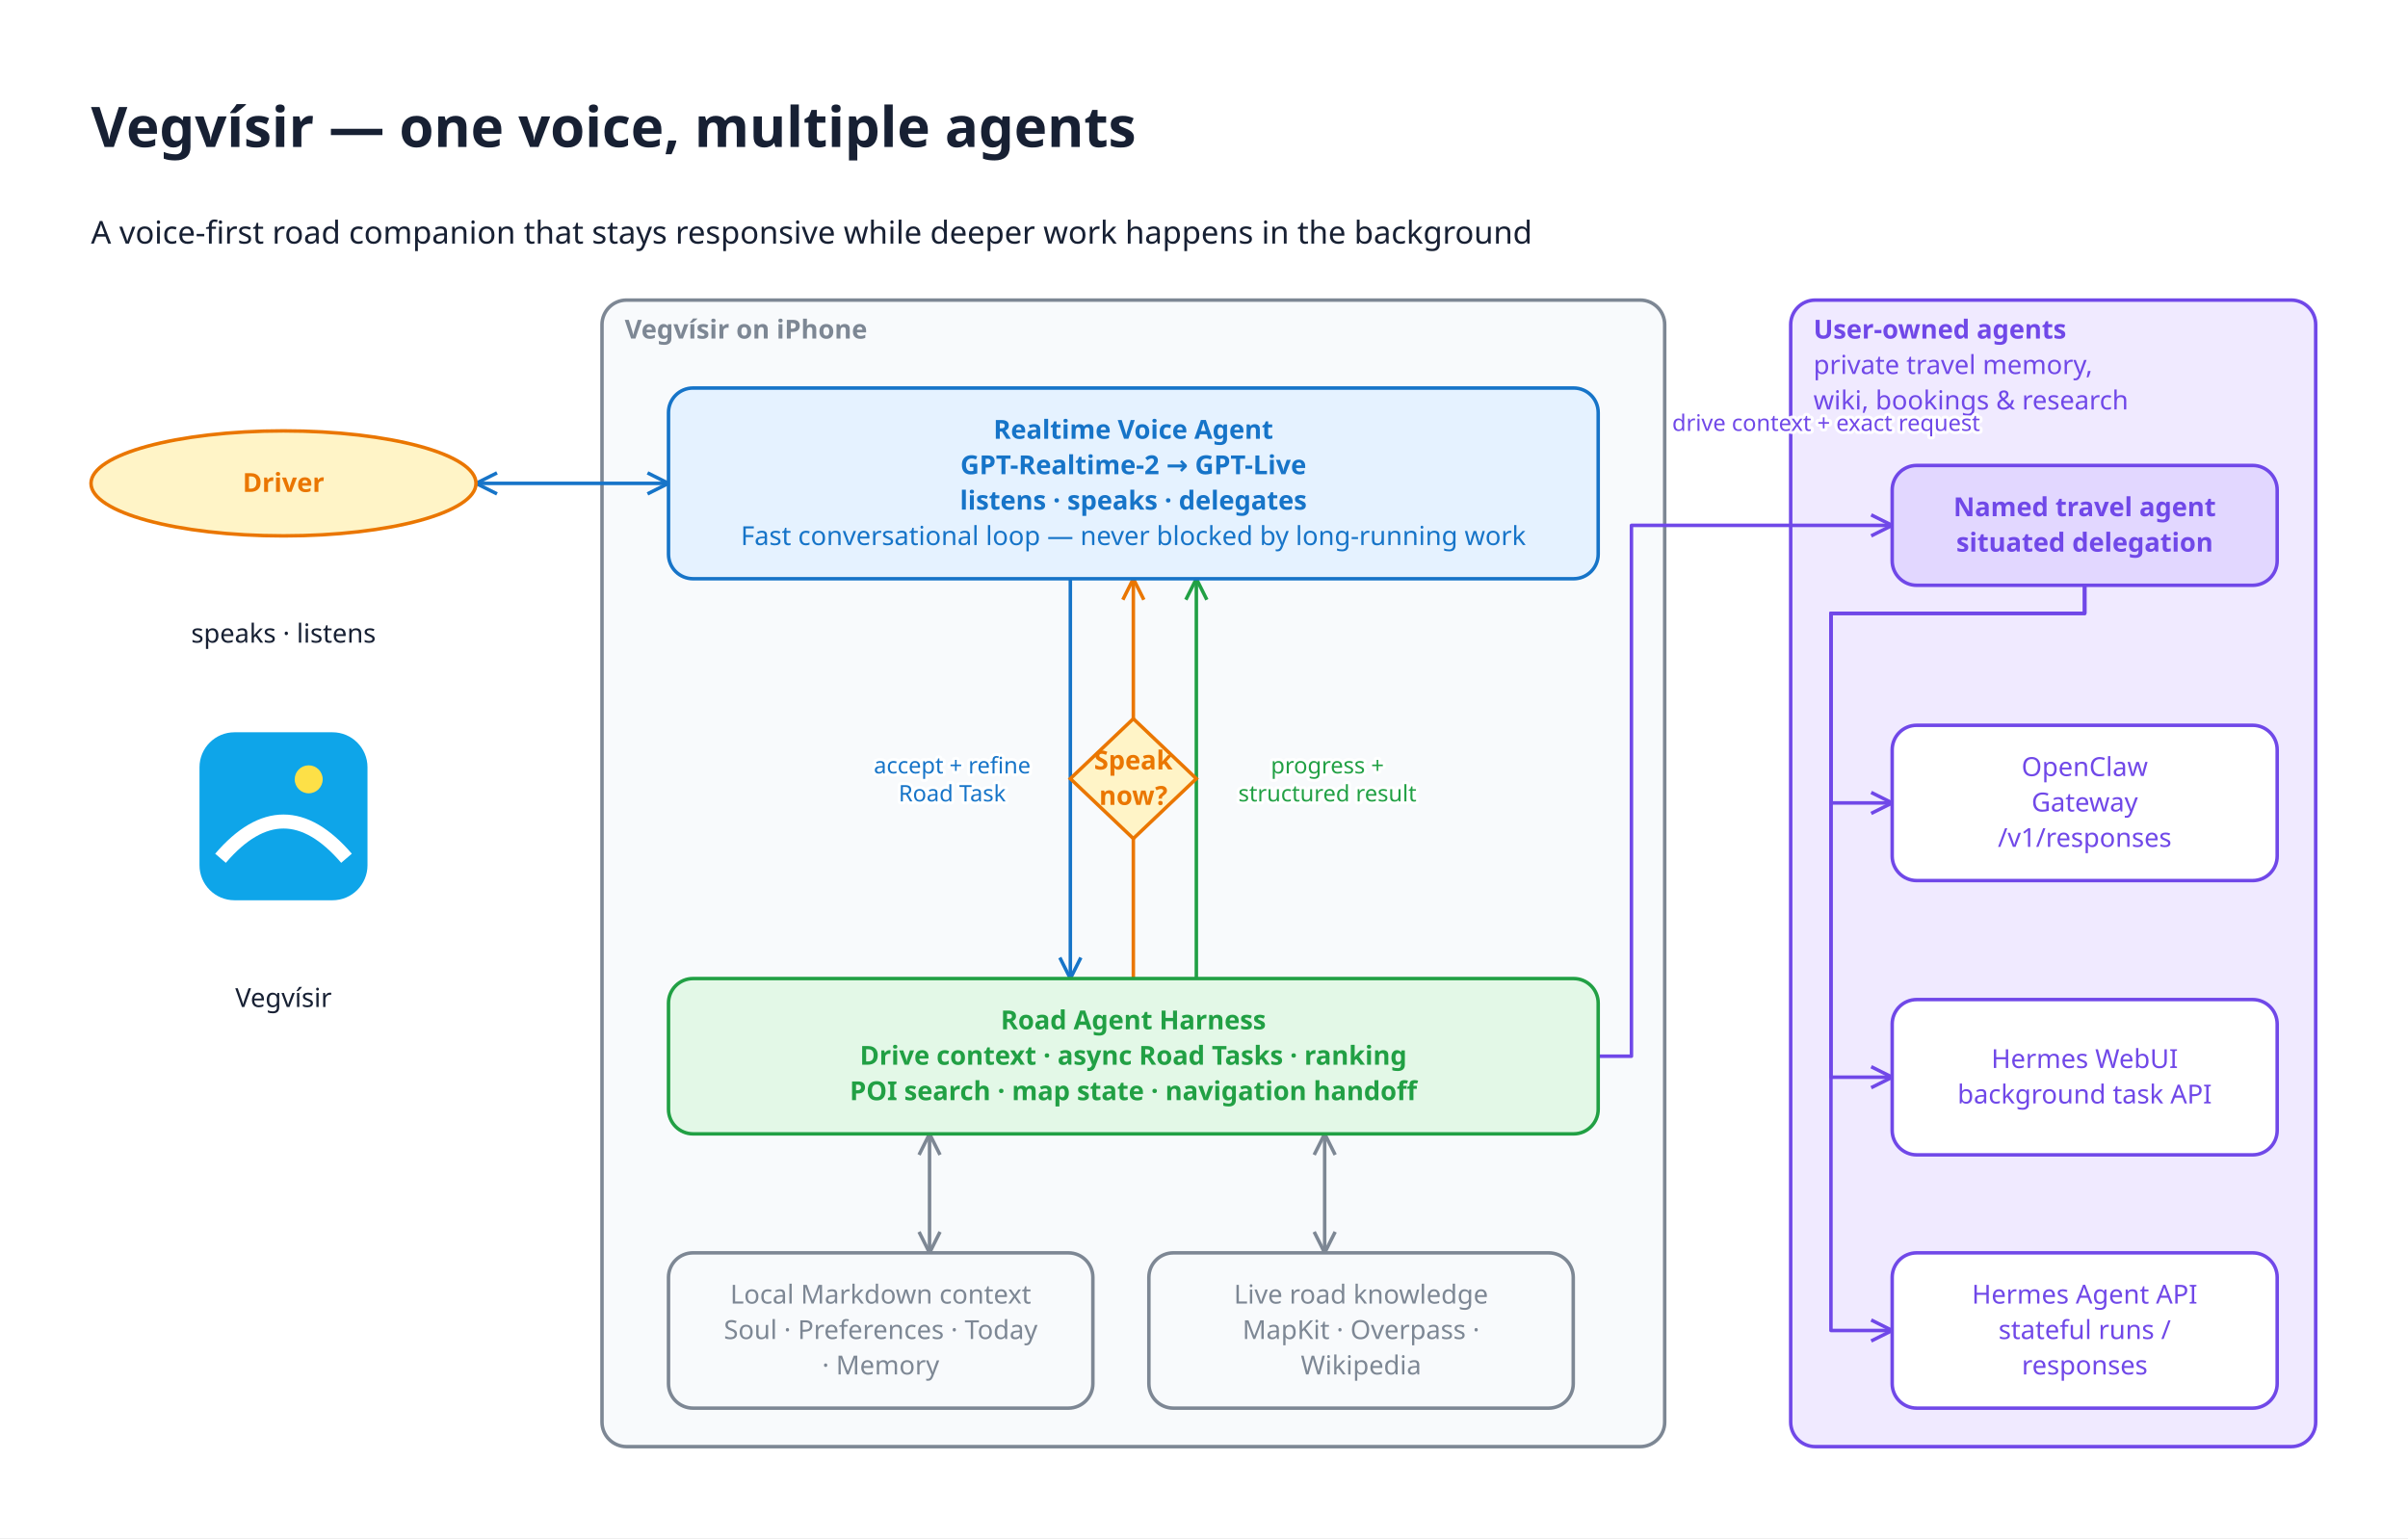
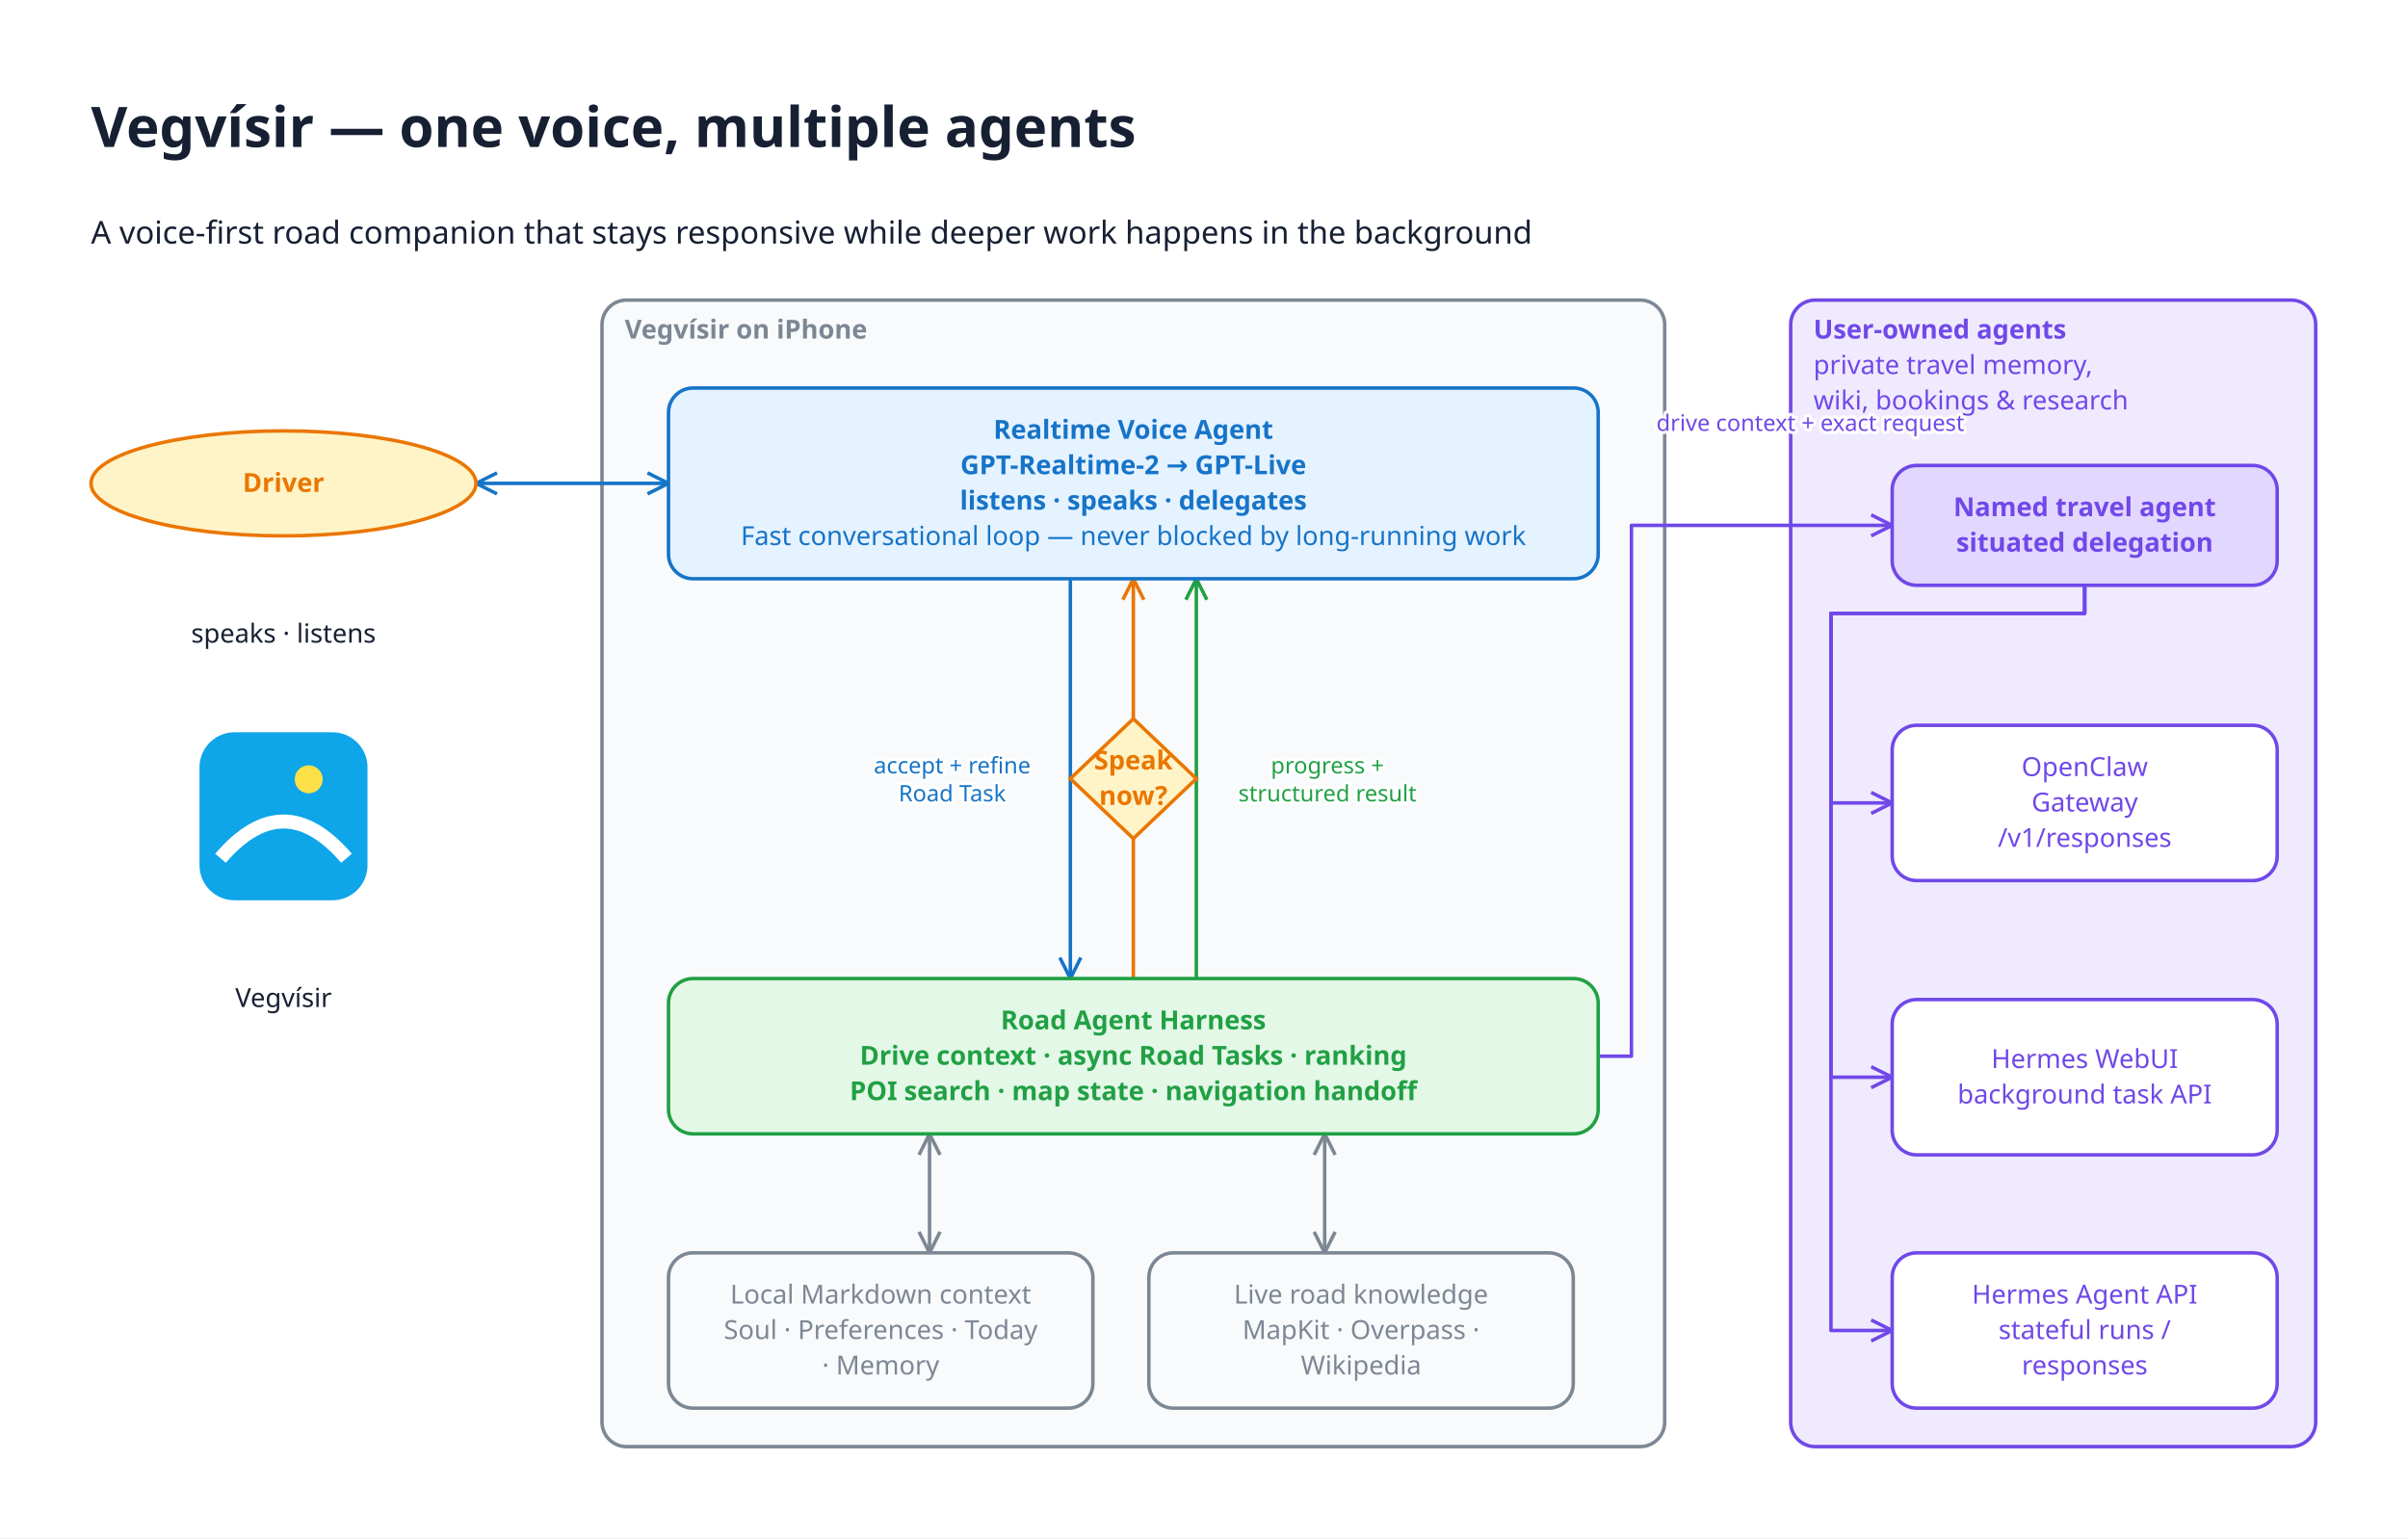
<svg xmlns="http://www.w3.org/2000/svg" width="1376" height="879" viewBox="0 0 1376 879" role="img" aria-label="vegvisir-voice-agents">
  <rect width="100%" height="100%" fill="#ffffff" />
  <g id="boundaries">
    <rect x="344" y="171.5" width="607.25" height="655.25" rx="14" fill="#f8fafc" stroke="#7d8794" stroke-width="2" />
    <rect x="1023.25" y="171.5" width="300" height="655.25" rx="14" fill="#f0eaff" stroke="#7048e8" stroke-width="2" />
  </g>
  <g id="corridor-dividers" />
  <g id="lines">
    <g data-line="accept-road-task">
      <polyline points="611.625,330.75 611.625,559.25" fill="none" stroke="#1674c8" stroke-width="2" stroke-linejoin="round" stroke-linecap="round" />
      <path d="M 605.625 547.25 L 611.625 559.25 L 617.625 547.25" fill="none" stroke="#1674c8" stroke-width="2" stroke-linejoin="round" />
    </g>
    <g data-line="speak">
      <polyline points="647.625,559.25 647.625,330.75" fill="none" stroke="#ea7600" stroke-width="2" stroke-linejoin="round" stroke-linecap="round" />
      <path d="M 653.625 342.75 L 647.625 330.75 L 641.625 342.75" fill="none" stroke="#ea7600" stroke-width="2" stroke-linejoin="round" />
    </g>
    <g data-line="progress">
      <polyline points="683.625,559.25 683.625,330.75" fill="none" stroke="#21a044" stroke-width="2" stroke-linejoin="round" stroke-linecap="round" />
      <path d="M 689.625 342.75 L 683.625 330.75 L 677.625 342.75" fill="none" stroke="#21a044" stroke-width="2" stroke-linejoin="round" />
    </g>
    <g data-line="local-memory">
      <polyline points="531.167,648 531.167,716" fill="none" stroke="#7d8794" stroke-width="2" stroke-linejoin="round" stroke-linecap="round" />
      <path d="M 537.167 660 L 531.167 648 L 525.167 660" fill="none" stroke="#7d8794" stroke-width="2" stroke-linejoin="round" />
      <path d="M 525.167 704 L 531.167 716 L 537.167 704" fill="none" stroke="#7d8794" stroke-width="2" stroke-linejoin="round" />
    </g>
    <g data-line="live-knowledge">
      <polyline points="756.958,648 756.958,716" fill="none" stroke="#7d8794" stroke-width="2" stroke-linejoin="round" stroke-linecap="round" />
      <path d="M 762.958 660 L 756.958 648 L 750.958 660" fill="none" stroke="#7d8794" stroke-width="2" stroke-linejoin="round" />
      <path d="M 750.958 704 L 756.958 716 L 762.958 704" fill="none" stroke="#7d8794" stroke-width="2" stroke-linejoin="round" />
    </g>
    <g data-line="to-openclaw">
      <polyline points="1191.25,334.5 1191.25,350.5 1046.25,350.5 1046.25,458.875 1081.25,458.875" fill="none" stroke="#7048e8" stroke-width="2" stroke-linejoin="round" stroke-linecap="round" />
      <path d="M 1069.25 464.875 L 1081.25 458.875 L 1069.25 452.875" fill="none" stroke="#7048e8" stroke-width="2" stroke-linejoin="round" />
    </g>
    <g data-line="to-hermes-webui">
      <polyline points="1191.25,334.5 1191.25,350.5 1046.25,350.5 1046.25,615.625 1081.25,615.625" fill="none" stroke="#7048e8" stroke-width="2" stroke-linejoin="round" stroke-linecap="round" />
      <path d="M 1069.25 621.625 L 1081.25 615.625 L 1069.25 609.625" fill="none" stroke="#7048e8" stroke-width="2" stroke-linejoin="round" />
    </g>
    <g data-line="to-hermes-api">
      <polyline points="1191.25,334.5 1191.25,350.5 1046.25,350.5 1046.25,760.375 1081.25,760.375" fill="none" stroke="#7048e8" stroke-width="2" stroke-linejoin="round" stroke-linecap="round" />
      <path d="M 1069.25 766.375 L 1081.25 760.375 L 1069.25 754.375" fill="none" stroke="#7048e8" stroke-width="2" stroke-linejoin="round" />
    </g>
    <g data-line="driver-conversation">
      <polyline points="272,276.25 382,276.25" fill="none" stroke="#1674c8" stroke-width="2" stroke-linejoin="round" stroke-linecap="round" />
      <path d="M 284 270.25 L 272 276.25 L 284 282.25" fill="none" stroke="#1674c8" stroke-width="2" stroke-linejoin="round" />
      <path d="M 370 282.25 L 382 276.25 L 370 270.25" fill="none" stroke="#1674c8" stroke-width="2" stroke-linejoin="round" />
    </g>
    <g data-line="remote-delegation">
-       <polyline points="913.25,603.625 932.25,603.625 932.25,300.25 987.25,300.25 1081.25,300.25" fill="none" stroke="#7048e8" stroke-width="2" stroke-linejoin="round" stroke-linecap="round" />
+       <polyline points="913.25,603.625 932.25,603.625 932.25,300.25 1081.25,300.25" fill="none" stroke="#7048e8" stroke-width="2" stroke-linejoin="round" stroke-linecap="round" />
      <path d="M 1069.25 306.25 L 1081.25 300.25 L 1069.25 294.25" fill="none" stroke="#7048e8" stroke-width="2" stroke-linejoin="round" />
    </g>
  </g>
  <g id="objects">
    <ellipse cx="162" cy="276.25" rx="110" ry="30" fill="#fff4c7" stroke="#ea7600" stroke-width="2" />
    <g>
      <rect x="114" y="418.5" width="96" height="96" rx="20" fill="#0ea5e9" />
      <path d="M 126 490.5 Q 162 448.5 198 490.5" fill="none" stroke="#fff" stroke-width="8" />
      <circle cx="176.4" cy="445.38" r="8" fill="#fde047" />
    </g>
    <rect x="382" y="221.75" width="531.25" height="109" rx="14" fill="#e5f2ff" stroke="#1674c8" stroke-width="2" />
    <polygon points="647.625,410.75 683.625,445 647.625,479.25 611.625,445" fill="#fff4c7" stroke="#ea7600" stroke-width="2" />
    <rect x="382" y="559.25" width="531.25" height="88.75" rx="14" fill="#e3f8e7" stroke="#21a044" stroke-width="2" />
    <rect x="382" y="716" width="242.5" height="88.75" rx="14" fill="#f8fafc" stroke="#7d8794" stroke-width="2" />
    <rect x="656.5" y="716" width="242.5" height="88.75" rx="14" fill="#f8fafc" stroke="#7d8794" stroke-width="2" />
    <rect x="1081.25" y="266" width="220" height="68.5" rx="14" fill="#e2d7ff" stroke="#7048e8" stroke-width="2" />
    <rect x="1081.25" y="414.5" width="220" height="88.75" rx="14" fill="#ffffff" stroke="#7048e8" stroke-width="2" />
    <rect x="1081.25" y="571.25" width="220" height="88.75" rx="14" fill="#ffffff" stroke="#7048e8" stroke-width="2" />
    <rect x="1081.25" y="716" width="220" height="88.75" rx="14" fill="#ffffff" stroke="#7048e8" stroke-width="2" />
  </g>
  <g id="ports" />
  <g id="text">
    <text x="52" y="84" text-anchor="start" fill="#172033" font-family="ui-rounded, 'Comic Sans MS', sans-serif" font-size="32" font-weight="700">Vegvísir — one voice, multiple agents</text>
    <text x="52" y="139.2" text-anchor="start" fill="#172033" font-family="ui-rounded, 'Comic Sans MS', sans-serif" font-size="18" font-weight="450">A voice-first road companion that stays responsive while deeper work happens in the background</text>
    <text x="162" y="281.125" text-anchor="middle" fill="#ea7600" font-family="ui-rounded, 'Comic Sans MS', sans-serif" font-size="15" font-weight="700">Driver</text>
    <text x="162" y="367.25" text-anchor="middle" fill="#172033" font-family="ui-rounded, 'Comic Sans MS', sans-serif" font-size="15" font-weight="450">speaks · listens</text>
    <text x="162" y="575.5" text-anchor="middle" fill="#172033" font-family="ui-rounded, 'Comic Sans MS', sans-serif" font-size="15" font-weight="450">Vegvísir</text>
    <text x="357" y="193.5" text-anchor="start" fill="#7d8794" font-family="ui-rounded, 'Comic Sans MS', sans-serif" font-size="15" font-weight="700">Vegvísir on iPhone</text>
    <text x="647.625" y="250.75" text-anchor="middle" fill="#1674c8" font-family="ui-rounded, 'Comic Sans MS', sans-serif" font-size="15" font-weight="700">Realtime Voice Agent</text>
    <text x="647.625" y="271" text-anchor="middle" fill="#1674c8" font-family="ui-rounded, 'Comic Sans MS', sans-serif" font-size="15" font-weight="700">GPT-Realtime-2 → GPT-Live</text>
    <text x="647.625" y="291.25" text-anchor="middle" fill="#1674c8" font-family="ui-rounded, 'Comic Sans MS', sans-serif" font-size="15" font-weight="700">listens · speaks · delegates</text>
    <text x="647.625" y="311.5" text-anchor="middle" fill="#1674c8" font-family="ui-rounded, 'Comic Sans MS', sans-serif" font-size="15" font-weight="450">Fast conversational loop — never blocked by long-running work</text>
    <text x="647.625" y="439.75" text-anchor="middle" fill="#ea7600" font-family="ui-rounded, 'Comic Sans MS', sans-serif" font-size="15" font-weight="700">Speak</text>
    <text x="647.625" y="460" text-anchor="middle" fill="#ea7600" font-family="ui-rounded, 'Comic Sans MS', sans-serif" font-size="15" font-weight="700">now?</text>
    <text x="647.625" y="588.25" text-anchor="middle" fill="#21a044" font-family="ui-rounded, 'Comic Sans MS', sans-serif" font-size="15" font-weight="700">Road Agent Harness</text>
    <text x="647.625" y="608.5" text-anchor="middle" fill="#21a044" font-family="ui-rounded, 'Comic Sans MS', sans-serif" font-size="15" font-weight="700">Drive context · async Road Tasks · ranking</text>
    <text x="647.625" y="628.75" text-anchor="middle" fill="#21a044" font-family="ui-rounded, 'Comic Sans MS', sans-serif" font-size="15" font-weight="700">POI search · map state · navigation handoff</text>
    <text x="503.25" y="745" text-anchor="middle" fill="#7d8794" font-family="ui-rounded, 'Comic Sans MS', sans-serif" font-size="15" font-weight="450">Local Markdown context</text>
    <text x="503.25" y="765.25" text-anchor="middle" fill="#7d8794" font-family="ui-rounded, 'Comic Sans MS', sans-serif" font-size="15" font-weight="450">Soul · Preferences · Today</text>
    <text x="503.25" y="785.5" text-anchor="middle" fill="#7d8794" font-family="ui-rounded, 'Comic Sans MS', sans-serif" font-size="15" font-weight="450">· Memory</text>
    <text x="777.75" y="745" text-anchor="middle" fill="#7d8794" font-family="ui-rounded, 'Comic Sans MS', sans-serif" font-size="15" font-weight="450">Live road knowledge</text>
    <text x="777.75" y="765.25" text-anchor="middle" fill="#7d8794" font-family="ui-rounded, 'Comic Sans MS', sans-serif" font-size="15" font-weight="450">MapKit · Overpass ·</text>
    <text x="777.75" y="785.5" text-anchor="middle" fill="#7d8794" font-family="ui-rounded, 'Comic Sans MS', sans-serif" font-size="15" font-weight="450">Wikipedia</text>
    <text x="1036.25" y="193.5" text-anchor="start" fill="#7048e8" font-family="ui-rounded, 'Comic Sans MS', sans-serif" font-size="15" font-weight="700">User-owned agents</text>
    <text x="1036.25" y="213.75" text-anchor="start" fill="#7048e8" font-family="ui-rounded, 'Comic Sans MS', sans-serif" font-size="15" font-weight="450">private travel memory,</text>
    <text x="1036.25" y="234" text-anchor="start" fill="#7048e8" font-family="ui-rounded, 'Comic Sans MS', sans-serif" font-size="15" font-weight="450">wiki, bookings &amp; research</text>
    <text x="1191.25" y="295" text-anchor="middle" fill="#7048e8" font-family="ui-rounded, 'Comic Sans MS', sans-serif" font-size="15" font-weight="700">Named travel agent</text>
    <text x="1191.25" y="315.25" text-anchor="middle" fill="#7048e8" font-family="ui-rounded, 'Comic Sans MS', sans-serif" font-size="15" font-weight="700">situated delegation</text>
    <text x="1191.25" y="443.5" text-anchor="middle" fill="#7048e8" font-family="ui-rounded, 'Comic Sans MS', sans-serif" font-size="15" font-weight="450">OpenClaw</text>
    <text x="1191.25" y="463.75" text-anchor="middle" fill="#7048e8" font-family="ui-rounded, 'Comic Sans MS', sans-serif" font-size="15" font-weight="450">Gateway</text>
    <text x="1191.25" y="484" text-anchor="middle" fill="#7048e8" font-family="ui-rounded, 'Comic Sans MS', sans-serif" font-size="15" font-weight="450">/v1/responses</text>
    <text x="1191.25" y="610.375" text-anchor="middle" fill="#7048e8" font-family="ui-rounded, 'Comic Sans MS', sans-serif" font-size="15" font-weight="450">Hermes WebUI</text>
    <text x="1191.25" y="630.625" text-anchor="middle" fill="#7048e8" font-family="ui-rounded, 'Comic Sans MS', sans-serif" font-size="15" font-weight="450">background task API</text>
    <text x="1191.25" y="745" text-anchor="middle" fill="#7048e8" font-family="ui-rounded, 'Comic Sans MS', sans-serif" font-size="15" font-weight="450">Hermes Agent API</text>
    <text x="1191.25" y="765.25" text-anchor="middle" fill="#7048e8" font-family="ui-rounded, 'Comic Sans MS', sans-serif" font-size="15" font-weight="450">stateful runs /</text>
    <text x="1191.25" y="785.5" text-anchor="middle" fill="#7048e8" font-family="ui-rounded, 'Comic Sans MS', sans-serif" font-size="15" font-weight="450">responses</text>
    <g data-line-label="accept-road-task">
      <text x="544.125" y="442" text-anchor="middle" font-family="ui-rounded, sans-serif" font-size="13" fill="#1674c8" stroke="#ffffff" stroke-opacity=".92" stroke-width="3.5" stroke-linejoin="round" paint-order="stroke fill">accept + refine</text>
      <text x="544.125" y="458" text-anchor="middle" font-family="ui-rounded, sans-serif" font-size="13" fill="#1674c8" stroke="#ffffff" stroke-opacity=".92" stroke-width="3.5" stroke-linejoin="round" paint-order="stroke fill">Road Task</text>
    </g>
    <g data-line-label="progress">
      <text x="758.525" y="442" text-anchor="middle" font-family="ui-rounded, sans-serif" font-size="13" fill="#21a044" stroke="#ffffff" stroke-opacity=".92" stroke-width="3.5" stroke-linejoin="round" paint-order="stroke fill">progress +</text>
      <text x="758.525" y="458" text-anchor="middle" font-family="ui-rounded, sans-serif" font-size="13" fill="#21a044" stroke="#ffffff" stroke-opacity=".92" stroke-width="3.5" stroke-linejoin="round" paint-order="stroke fill">structured result</text>
    </g>
    <g data-line-label="remote-delegation">
-       <text x="1043.5" y="246.25" text-anchor="middle" font-family="ui-rounded, sans-serif" font-size="13" fill="#7048e8" stroke="#ffffff" stroke-opacity=".92" stroke-width="3.5" stroke-linejoin="round" paint-order="stroke fill">drive context + exact request</text>
+       <text x="1034.5" y="246.25" text-anchor="middle" font-family="ui-rounded, sans-serif" font-size="13" fill="#7048e8" stroke="#ffffff" stroke-opacity=".92" stroke-width="3.5" stroke-linejoin="round" paint-order="stroke fill">drive context + exact request</text>
    </g>
  </g>
</svg>
